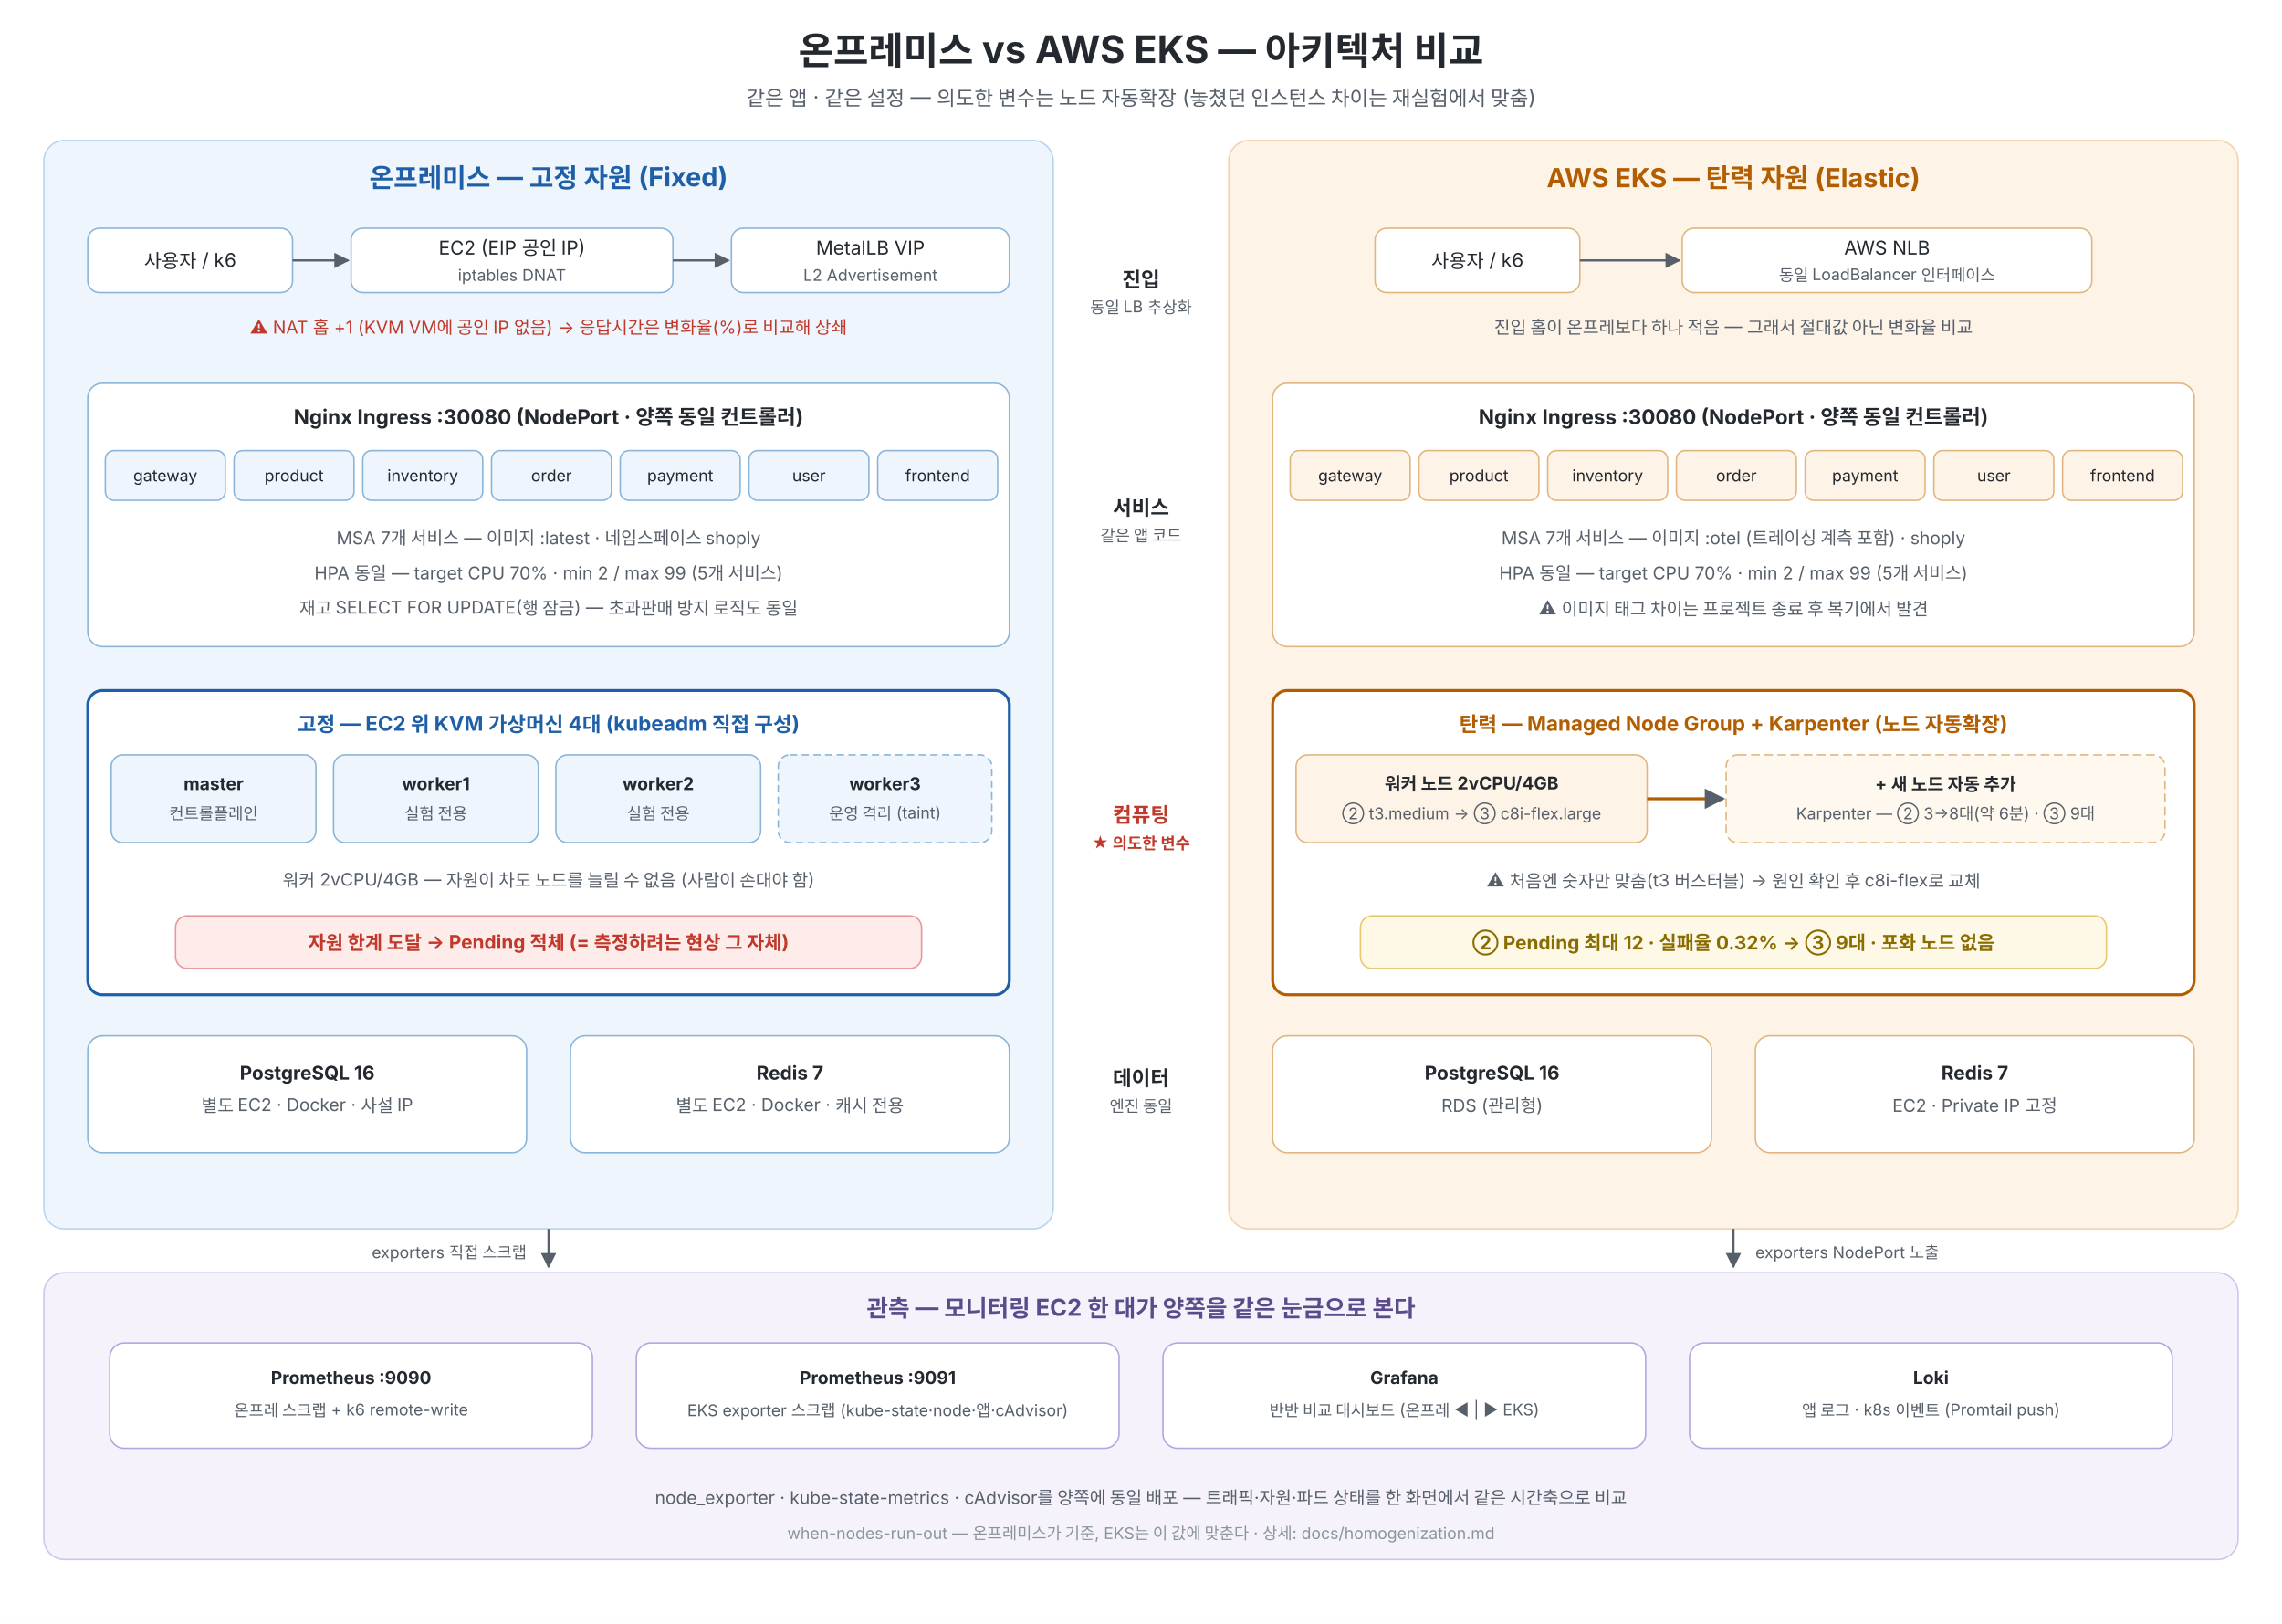
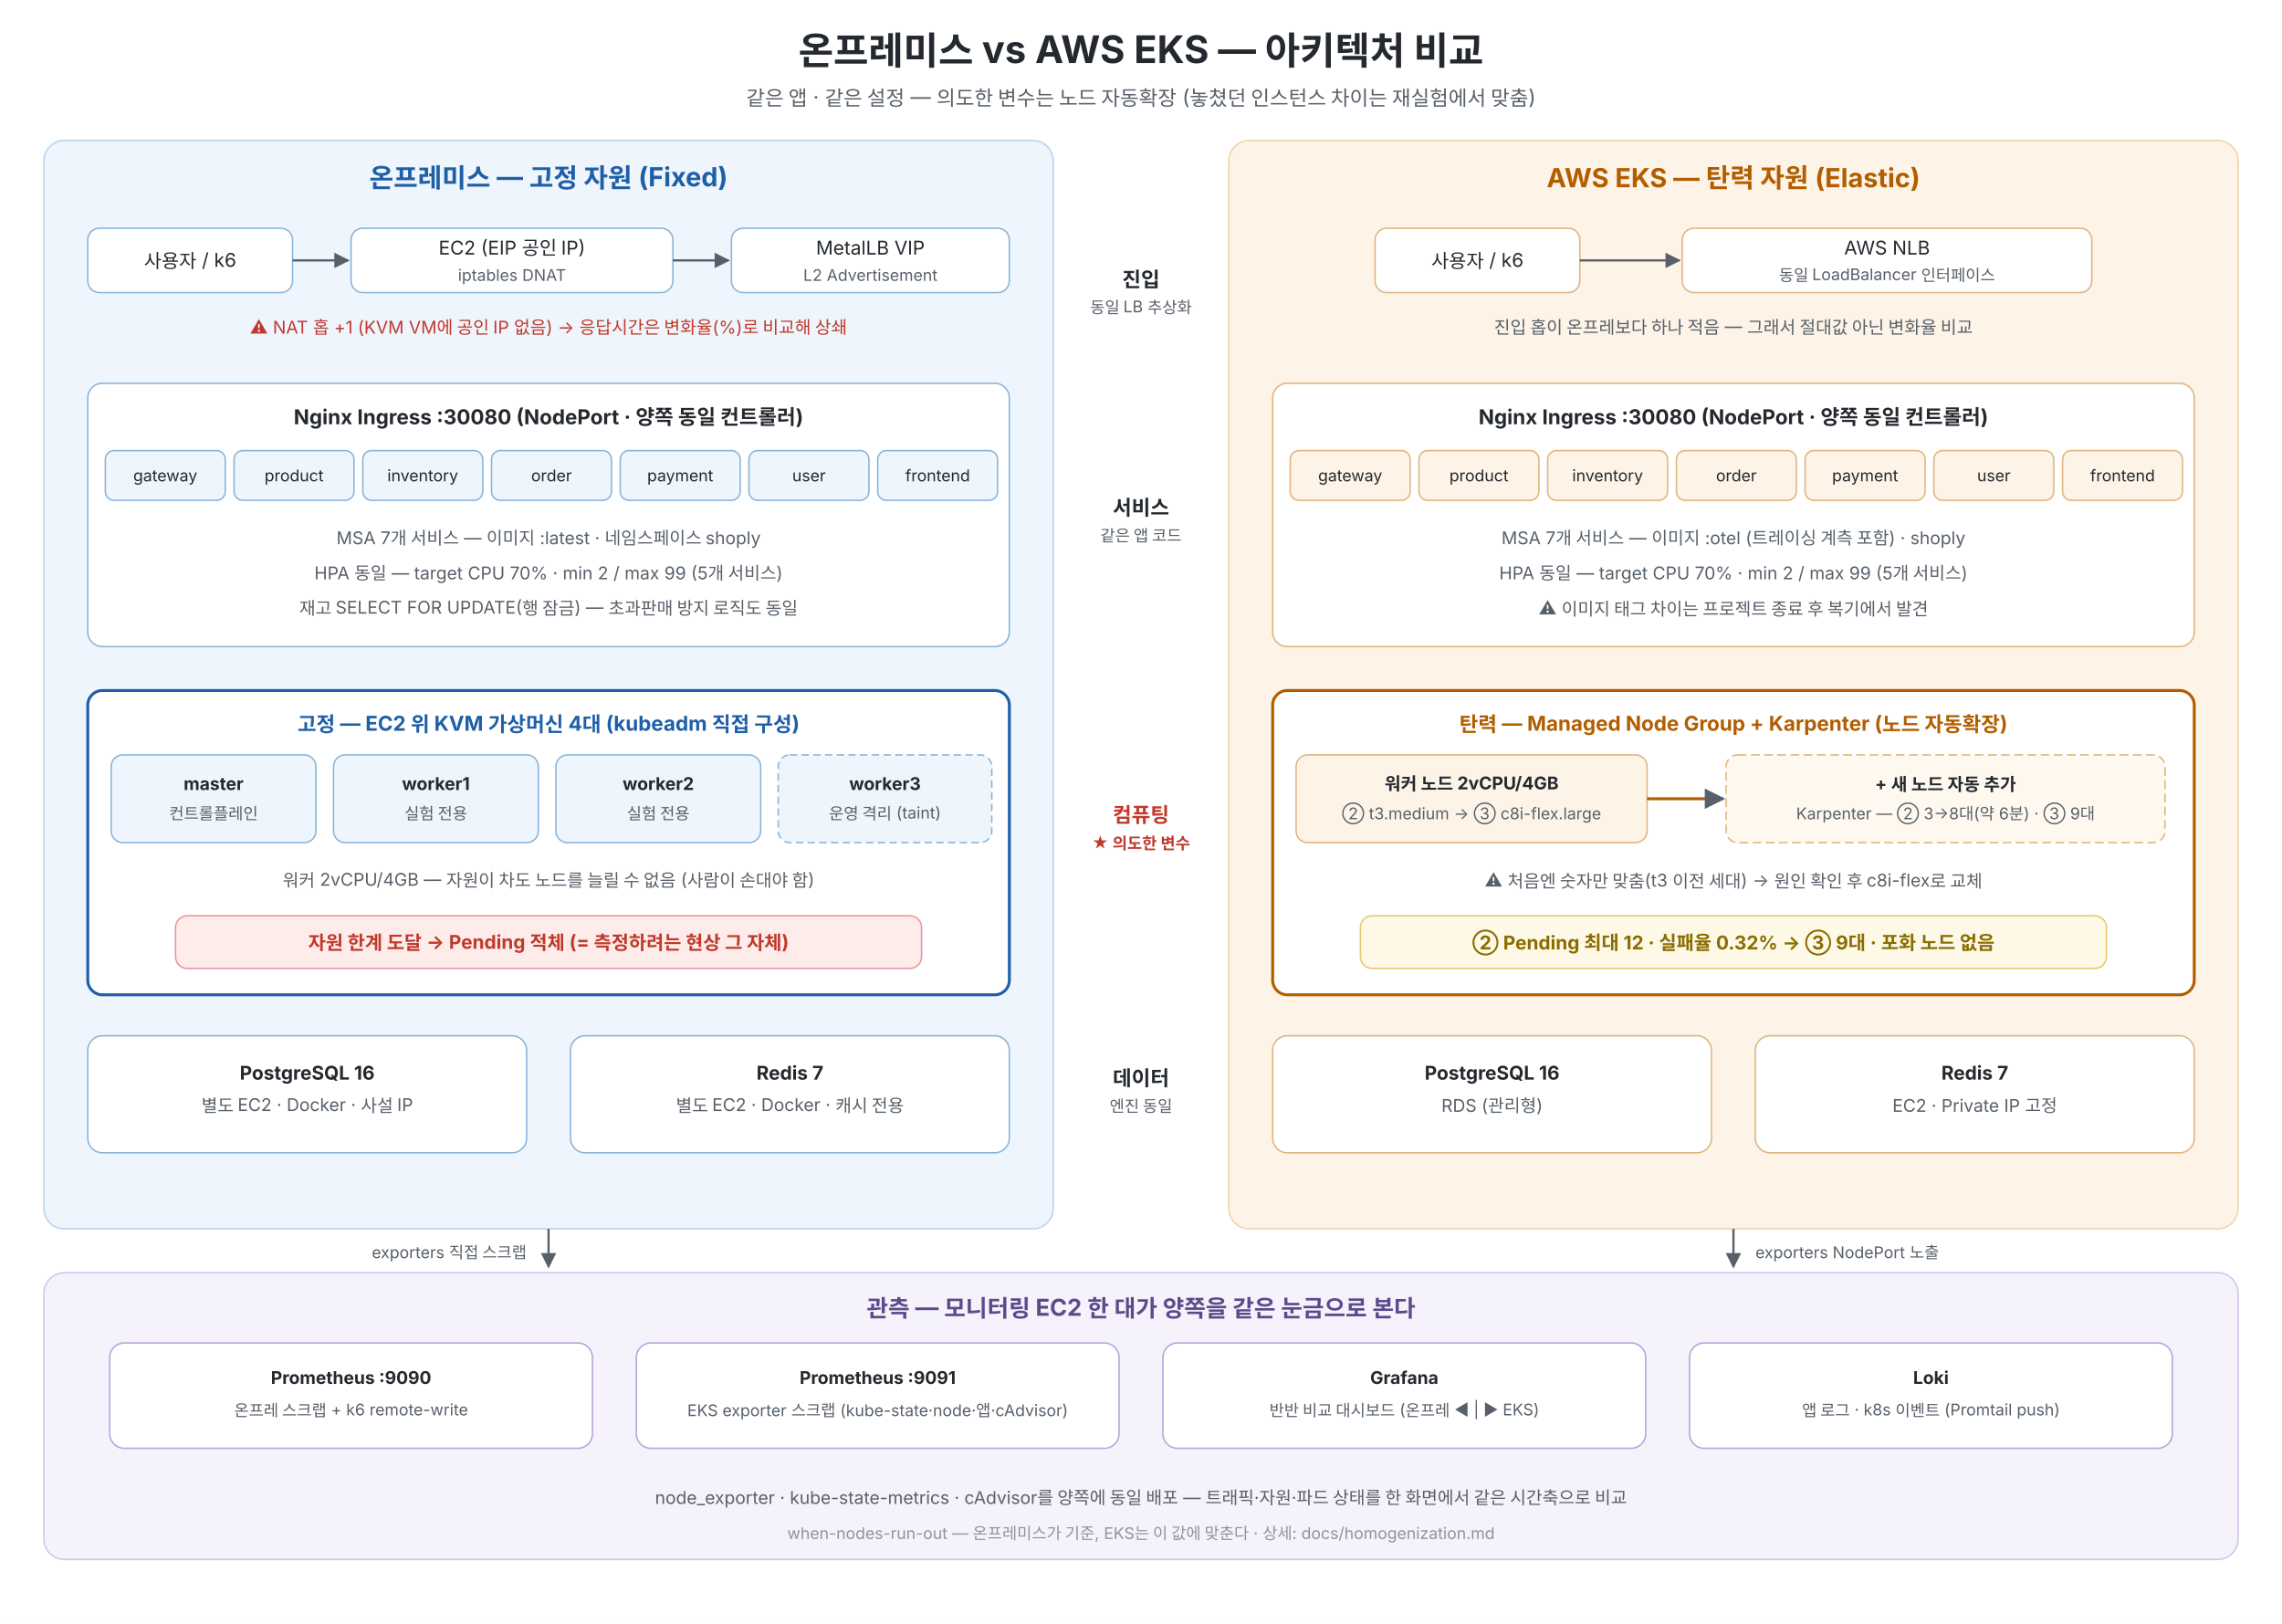
<svg xmlns="http://www.w3.org/2000/svg" viewBox="0 0 1560 1110" font-family="-apple-system, 'Apple SD Gothic Neo', 'Noto Sans KR', 'Malgun Gothic', sans-serif">
  <defs>
    <marker id="arrow" viewBox="0 0 10 10" refX="9" refY="5" markerWidth="7" markerHeight="7" orient="auto-start-reverse">
      <path d="M 0 0 L 10 5 L 0 10 z" fill="#57606a" />
    </marker>
  </defs>
  <rect x="0" y="0" width="1560" height="1110" fill="#ffffff" />
  <text x="780" y="44" text-anchor="middle" font-size="26" font-weight="700" fill="#24292f">온프레미스 vs AWS EKS — 아키텍처 비교</text>
  <text x="780" y="72" text-anchor="middle" font-size="14" fill="#57606a">같은 앱 · 같은 설정 — 의도한 변수는 노드 자동확장 (놓쳤던 인스턴스 차이는 재실험에서 맞춤)</text>
  <rect x="30" y="96" width="690" height="744" rx="14" fill="#eef5fc" stroke="#b6d4f0" />
  <rect x="840" y="96" width="690" height="744" rx="14" fill="#fdf3e7" stroke="#f0d3ab" />
  <text x="375" y="128" text-anchor="middle" font-size="18" font-weight="700" fill="#1f5fa8">온프레미스 — 고정 자원 (Fixed)</text>
  <text x="1185" y="128" text-anchor="middle" font-size="18" font-weight="700" fill="#b25e00">AWS EKS — 탄력 자원 (Elastic)</text>
  <text x="780" y="196" text-anchor="middle" font-size="14" font-weight="700" fill="#24292f">진입</text>
  <text x="780" y="214" text-anchor="middle" font-size="11" fill="#57606a">동일 LB 추상화</text>
  <text x="780" y="352" text-anchor="middle" font-size="14" font-weight="700" fill="#24292f">서비스</text>
  <text x="780" y="370" text-anchor="middle" font-size="11" fill="#57606a">같은 앱 코드</text>
  <text x="780" y="562" text-anchor="middle" font-size="14" font-weight="700" fill="#c0392b">컴퓨팅</text>
  <text x="780" y="580" text-anchor="middle" font-size="11" font-weight="700" fill="#c0392b">★ 의도한 변수</text>
  <text x="780" y="742" text-anchor="middle" font-size="14" font-weight="700" fill="#24292f">데이터</text>
  <text x="780" y="760" text-anchor="middle" font-size="11" fill="#57606a">엔진 동일</text>
  <rect x="60" y="156" width="140" height="44" rx="8" fill="#ffffff" stroke="#8ab4d8" />
  <text x="130" y="183" text-anchor="middle" font-size="13" fill="#24292f">사용자 / k6</text>
  <line x1="200" y1="178" x2="238" y2="178" stroke="#57606a" stroke-width="1.5" marker-end="url(#arrow)" />
  <rect x="240" y="156" width="220" height="44" rx="8" fill="#ffffff" stroke="#8ab4d8" />
  <text x="350" y="174" text-anchor="middle" font-size="13" fill="#24292f">EC2 (EIP 공인 IP)</text>
  <text x="350" y="192" text-anchor="middle" font-size="11" fill="#57606a">iptables DNAT</text>
  <line x1="460" y1="178" x2="498" y2="178" stroke="#57606a" stroke-width="1.5" marker-end="url(#arrow)" />
  <rect x="500" y="156" width="190" height="44" rx="8" fill="#ffffff" stroke="#8ab4d8" />
  <text x="595" y="174" text-anchor="middle" font-size="13" fill="#24292f">MetalLB VIP</text>
  <text x="595" y="192" text-anchor="middle" font-size="11" fill="#57606a">L2 Advertisement</text>
  <text x="375" y="228" text-anchor="middle" font-size="12" fill="#c0392b">⚠ NAT 홉 +1 (KVM VM에 공인 IP 없음) → 응답시간은 변화율(%)로 비교해 상쇄</text>
  <rect x="940" y="156" width="140" height="44" rx="8" fill="#ffffff" stroke="#e0b57e" />
  <text x="1010" y="183" text-anchor="middle" font-size="13" fill="#24292f">사용자 / k6</text>
  <line x1="1080" y1="178" x2="1148" y2="178" stroke="#57606a" stroke-width="1.5" marker-end="url(#arrow)" />
  <rect x="1150" y="156" width="280" height="44" rx="8" fill="#ffffff" stroke="#e0b57e" />
  <text x="1290" y="174" text-anchor="middle" font-size="13" fill="#24292f">AWS NLB</text>
  <text x="1290" y="192" text-anchor="middle" font-size="11" fill="#57606a">동일 LoadBalancer 인터페이스</text>
  <text x="1185" y="228" text-anchor="middle" font-size="12" fill="#57606a">진입 홉이 온프레보다 하나 적음 — 그래서 절대값 아닌 변화율 비교</text>
  <rect x="60" y="262" width="630" height="180" rx="10" fill="#ffffff" stroke="#8ab4d8" />
  <text x="375" y="290" text-anchor="middle" font-size="14" font-weight="700" fill="#24292f">Nginx Ingress :30080 (NodePort · 양쪽 동일 컨트롤러)</text>
  <g font-size="11" fill="#24292f">
    <rect x="72" y="308" width="82" height="34" rx="6" fill="#eef5fc" stroke="#8ab4d8" />
    <text x="113" y="329" text-anchor="middle">gateway</text>
    <rect x="160" y="308" width="82" height="34" rx="6" fill="#eef5fc" stroke="#8ab4d8" />
    <text x="201" y="329" text-anchor="middle">product</text>
    <rect x="248" y="308" width="82" height="34" rx="6" fill="#eef5fc" stroke="#8ab4d8" />
    <text x="289" y="329" text-anchor="middle">inventory</text>
    <rect x="336" y="308" width="82" height="34" rx="6" fill="#eef5fc" stroke="#8ab4d8" />
    <text x="377" y="329" text-anchor="middle">order</text>
    <rect x="424" y="308" width="82" height="34" rx="6" fill="#eef5fc" stroke="#8ab4d8" />
    <text x="465" y="329" text-anchor="middle">payment</text>
    <rect x="512" y="308" width="82" height="34" rx="6" fill="#eef5fc" stroke="#8ab4d8" />
    <text x="553" y="329" text-anchor="middle">user</text>
    <rect x="600" y="308" width="82" height="34" rx="6" fill="#eef5fc" stroke="#8ab4d8" />
    <text x="641" y="329" text-anchor="middle">frontend</text>
  </g>
  <text x="375" y="372" text-anchor="middle" font-size="12" fill="#57606a">MSA 7개 서비스 — 이미지 :latest · 네임스페이스 shoply</text>
  <text x="375" y="396" text-anchor="middle" font-size="12" fill="#57606a">HPA 동일 — target CPU 70% · min 2 / max 99 (5개 서비스)</text>
  <text x="375" y="420" text-anchor="middle" font-size="12" fill="#57606a">재고 SELECT FOR UPDATE(행 잠금) — 초과판매 방지 로직도 동일</text>
  <rect x="870" y="262" width="630" height="180" rx="10" fill="#ffffff" stroke="#e0b57e" />
  <text x="1185" y="290" text-anchor="middle" font-size="14" font-weight="700" fill="#24292f">Nginx Ingress :30080 (NodePort · 양쪽 동일 컨트롤러)</text>
  <g font-size="11" fill="#24292f">
    <rect x="882" y="308" width="82" height="34" rx="6" fill="#fdf3e7" stroke="#e0b57e" />
    <text x="923" y="329" text-anchor="middle">gateway</text>
    <rect x="970" y="308" width="82" height="34" rx="6" fill="#fdf3e7" stroke="#e0b57e" />
    <text x="1011" y="329" text-anchor="middle">product</text>
    <rect x="1058" y="308" width="82" height="34" rx="6" fill="#fdf3e7" stroke="#e0b57e" />
    <text x="1099" y="329" text-anchor="middle">inventory</text>
    <rect x="1146" y="308" width="82" height="34" rx="6" fill="#fdf3e7" stroke="#e0b57e" />
    <text x="1187" y="329" text-anchor="middle">order</text>
    <rect x="1234" y="308" width="82" height="34" rx="6" fill="#fdf3e7" stroke="#e0b57e" />
    <text x="1275" y="329" text-anchor="middle">payment</text>
    <rect x="1322" y="308" width="82" height="34" rx="6" fill="#fdf3e7" stroke="#e0b57e" />
    <text x="1363" y="329" text-anchor="middle">user</text>
    <rect x="1410" y="308" width="82" height="34" rx="6" fill="#fdf3e7" stroke="#e0b57e" />
    <text x="1451" y="329" text-anchor="middle">frontend</text>
  </g>
  <text x="1185" y="372" text-anchor="middle" font-size="12" fill="#57606a">MSA 7개 서비스 — 이미지 :otel (트레이싱 계측 포함) · shoply</text>
  <text x="1185" y="396" text-anchor="middle" font-size="12" fill="#57606a">HPA 동일 — target CPU 70% · min 2 / max 99 (5개 서비스)</text>
  <text x="1185" y="420" text-anchor="middle" font-size="12" fill="#57606a">⚠ 이미지 태그 차이는 프로젝트 종료 후 복기에서 발견</text>
  <rect x="60" y="472" width="630" height="208" rx="10" fill="#ffffff" stroke="#1f5fa8" stroke-width="2" />
  <text x="375" y="500" text-anchor="middle" font-size="14" font-weight="700" fill="#1f5fa8">고정 — EC2 위 KVM 가상머신 4대 (kubeadm 직접 구성)</text>
  <g font-size="12" fill="#24292f">
    <rect x="76" y="516" width="140" height="60" rx="8" fill="#eef5fc" stroke="#8ab4d8" />
    <text x="146" y="540" text-anchor="middle" font-weight="700">master</text>
    <text x="146" y="560" text-anchor="middle" font-size="11" fill="#57606a">컨트롤플레인</text>
    <rect x="228" y="516" width="140" height="60" rx="8" fill="#eef5fc" stroke="#8ab4d8" />
    <text x="298" y="540" text-anchor="middle" font-weight="700">worker1</text>
    <text x="298" y="560" text-anchor="middle" font-size="11" fill="#57606a">실험 전용</text>
    <rect x="380" y="516" width="140" height="60" rx="8" fill="#eef5fc" stroke="#8ab4d8" />
    <text x="450" y="540" text-anchor="middle" font-weight="700">worker2</text>
    <text x="450" y="560" text-anchor="middle" font-size="11" fill="#57606a">실험 전용</text>
    <rect x="532" y="516" width="146" height="60" rx="8" fill="#eef5fc" stroke="#8ab4d8" stroke-dasharray="5 3" />
    <text x="605" y="540" text-anchor="middle" font-weight="700">worker3</text>
    <text x="605" y="560" text-anchor="middle" font-size="11" fill="#57606a">운영 격리 (taint)</text>
  </g>
  <text x="375" y="606" text-anchor="middle" font-size="12" fill="#57606a">워커 2vCPU/4GB — 자원이 차도 노드를 늘릴 수 없음 (사람이 손대야 함)</text>
  <rect x="120" y="626" width="510" height="36" rx="8" fill="#fdecea" stroke="#e5989b" />
  <text x="375" y="649" text-anchor="middle" font-size="13" font-weight="700" fill="#c0392b">자원 한계 도달 → Pending 적체 (= 측정하려는 현상 그 자체)</text>
  <rect x="870" y="472" width="630" height="208" rx="10" fill="#ffffff" stroke="#b25e00" stroke-width="2" />
  <text x="1185" y="500" text-anchor="middle" font-size="14" font-weight="700" fill="#b25e00">탄력 — Managed Node Group + Karpenter (노드 자동확장)</text>
  <g font-size="12" fill="#24292f">
    <rect x="886" y="516" width="240" height="60" rx="8" fill="#fdf3e7" stroke="#e0b57e" />
    <text x="1006" y="540" text-anchor="middle" font-weight="700">워커 노드 2vCPU/4GB</text>
    <text x="1006" y="560" text-anchor="middle" font-size="11" fill="#57606a">② t3.medium → ③ c8i-flex.large</text>
    <line x1="1126" y1="546" x2="1178" y2="546" stroke="#b25e00" stroke-width="2" marker-end="url(#arrow)" />
    <rect x="1180" y="516" width="300" height="60" rx="8" fill="#fff8ee" stroke="#e0b57e" stroke-dasharray="6 3" />
    <text x="1330" y="540" text-anchor="middle" font-weight="700">+ 새 노드 자동 추가</text>
    <text x="1330" y="560" text-anchor="middle" font-size="11" fill="#57606a">Karpenter — ② 3→8대(약 6분) · ③ 9대</text>
  </g>
-   <text x="1185" y="606" text-anchor="middle" font-size="12" fill="#57606a">⚠ 처음엔 숫자만 맞춤(t3 버스터블) → 원인 확인 후 c8i-flex로 교체</text>
+   <text x="1185" y="606" text-anchor="middle" font-size="12" fill="#57606a">⚠ 처음엔 숫자만 맞춤(t3 이전 세대) → 원인 확인 후 c8i-flex로 교체</text>
  <rect x="930" y="626" width="510" height="36" rx="8" fill="#fef8e7" stroke="#e6c86e" />
  <text x="1185" y="649" text-anchor="middle" font-size="13" font-weight="700" fill="#8a6d00">② Pending 최대 12 · 실패율 0.32%  →  ③ 9대 · 포화 노드 없음</text>
  <rect x="60" y="708" width="300" height="80" rx="10" fill="#ffffff" stroke="#8ab4d8" />
  <text x="210" y="738" text-anchor="middle" font-size="13" font-weight="700" fill="#24292f">PostgreSQL 16</text>
  <text x="210" y="760" text-anchor="middle" font-size="12" fill="#57606a">별도 EC2 · Docker · 사설 IP</text>
  <rect x="390" y="708" width="300" height="80" rx="10" fill="#ffffff" stroke="#8ab4d8" />
  <text x="540" y="738" text-anchor="middle" font-size="13" font-weight="700" fill="#24292f">Redis 7</text>
  <text x="540" y="760" text-anchor="middle" font-size="12" fill="#57606a">별도 EC2 · Docker · 캐시 전용</text>
  <rect x="870" y="708" width="300" height="80" rx="10" fill="#ffffff" stroke="#e0b57e" />
  <text x="1020" y="738" text-anchor="middle" font-size="13" font-weight="700" fill="#24292f">PostgreSQL 16</text>
  <text x="1020" y="760" text-anchor="middle" font-size="12" fill="#57606a">RDS (관리형)</text>
  <rect x="1200" y="708" width="300" height="80" rx="10" fill="#ffffff" stroke="#e0b57e" />
  <text x="1350" y="738" text-anchor="middle" font-size="13" font-weight="700" fill="#24292f">Redis 7</text>
  <text x="1350" y="760" text-anchor="middle" font-size="12" fill="#57606a">EC2 · Private IP 고정</text>
  <line x1="375" y1="840" x2="375" y2="866" stroke="#57606a" stroke-width="1.5" marker-end="url(#arrow)" />
  <line x1="1185" y1="840" x2="1185" y2="866" stroke="#57606a" stroke-width="1.5" marker-end="url(#arrow)" />
  <text x="360" y="860" text-anchor="end" font-size="11" fill="#57606a">exporters 직접 스크랩</text>
  <text x="1200" y="860" text-anchor="start" font-size="11" fill="#57606a">exporters NodePort 노출</text>
  <rect x="30" y="870" width="1500" height="196" rx="14" fill="#f5f2fc" stroke="#cfc4ec" />
  <text x="780" y="900" text-anchor="middle" font-size="16" font-weight="700" fill="#5b4b8a">관측 — 모니터링 EC2 한 대가 양쪽을 같은 눈금으로 본다</text>
  <g font-size="12" fill="#24292f">
    <rect x="75" y="918" width="330" height="72" rx="10" fill="#ffffff" stroke="#b3a5dd" />
    <text x="240" y="946" text-anchor="middle" font-weight="700">Prometheus :9090</text>
    <text x="240" y="968" text-anchor="middle" font-size="11" fill="#57606a">온프레 스크랩 + k6 remote-write</text>
    <rect x="435" y="918" width="330" height="72" rx="10" fill="#ffffff" stroke="#b3a5dd" />
    <text x="600" y="946" text-anchor="middle" font-weight="700">Prometheus :9091</text>
    <text x="600" y="968" text-anchor="middle" font-size="11" fill="#57606a">EKS exporter 스크랩 (kube-state·node·앱·cAdvisor)</text>
    <rect x="795" y="918" width="330" height="72" rx="10" fill="#ffffff" stroke="#b3a5dd" />
    <text x="960" y="946" text-anchor="middle" font-weight="700">Grafana</text>
    <text x="960" y="968" text-anchor="middle" font-size="11" fill="#57606a">반반 비교 대시보드 (온프레 ◀ | ▶ EKS)</text>
    <rect x="1155" y="918" width="330" height="72" rx="10" fill="#ffffff" stroke="#b3a5dd" />
    <text x="1320" y="946" text-anchor="middle" font-weight="700">Loki</text>
    <text x="1320" y="968" text-anchor="middle" font-size="11" fill="#57606a">앱 로그 · k8s 이벤트 (Promtail push)</text>
  </g>
  <text x="780" y="1028" text-anchor="middle" font-size="12" fill="#57606a">node_exporter · kube-state-metrics · cAdvisor를 양쪽에 동일 배포 — 트래픽·자원·파드 상태를 한 화면에서 같은 시간축으로 비교</text>
  <text x="780" y="1052" text-anchor="middle" font-size="11" fill="#8b949e">when-nodes-run-out — 온프레미스가 기준, EKS는 이 값에 맞춘다 · 상세: docs/homogenization.md</text>
</svg>
